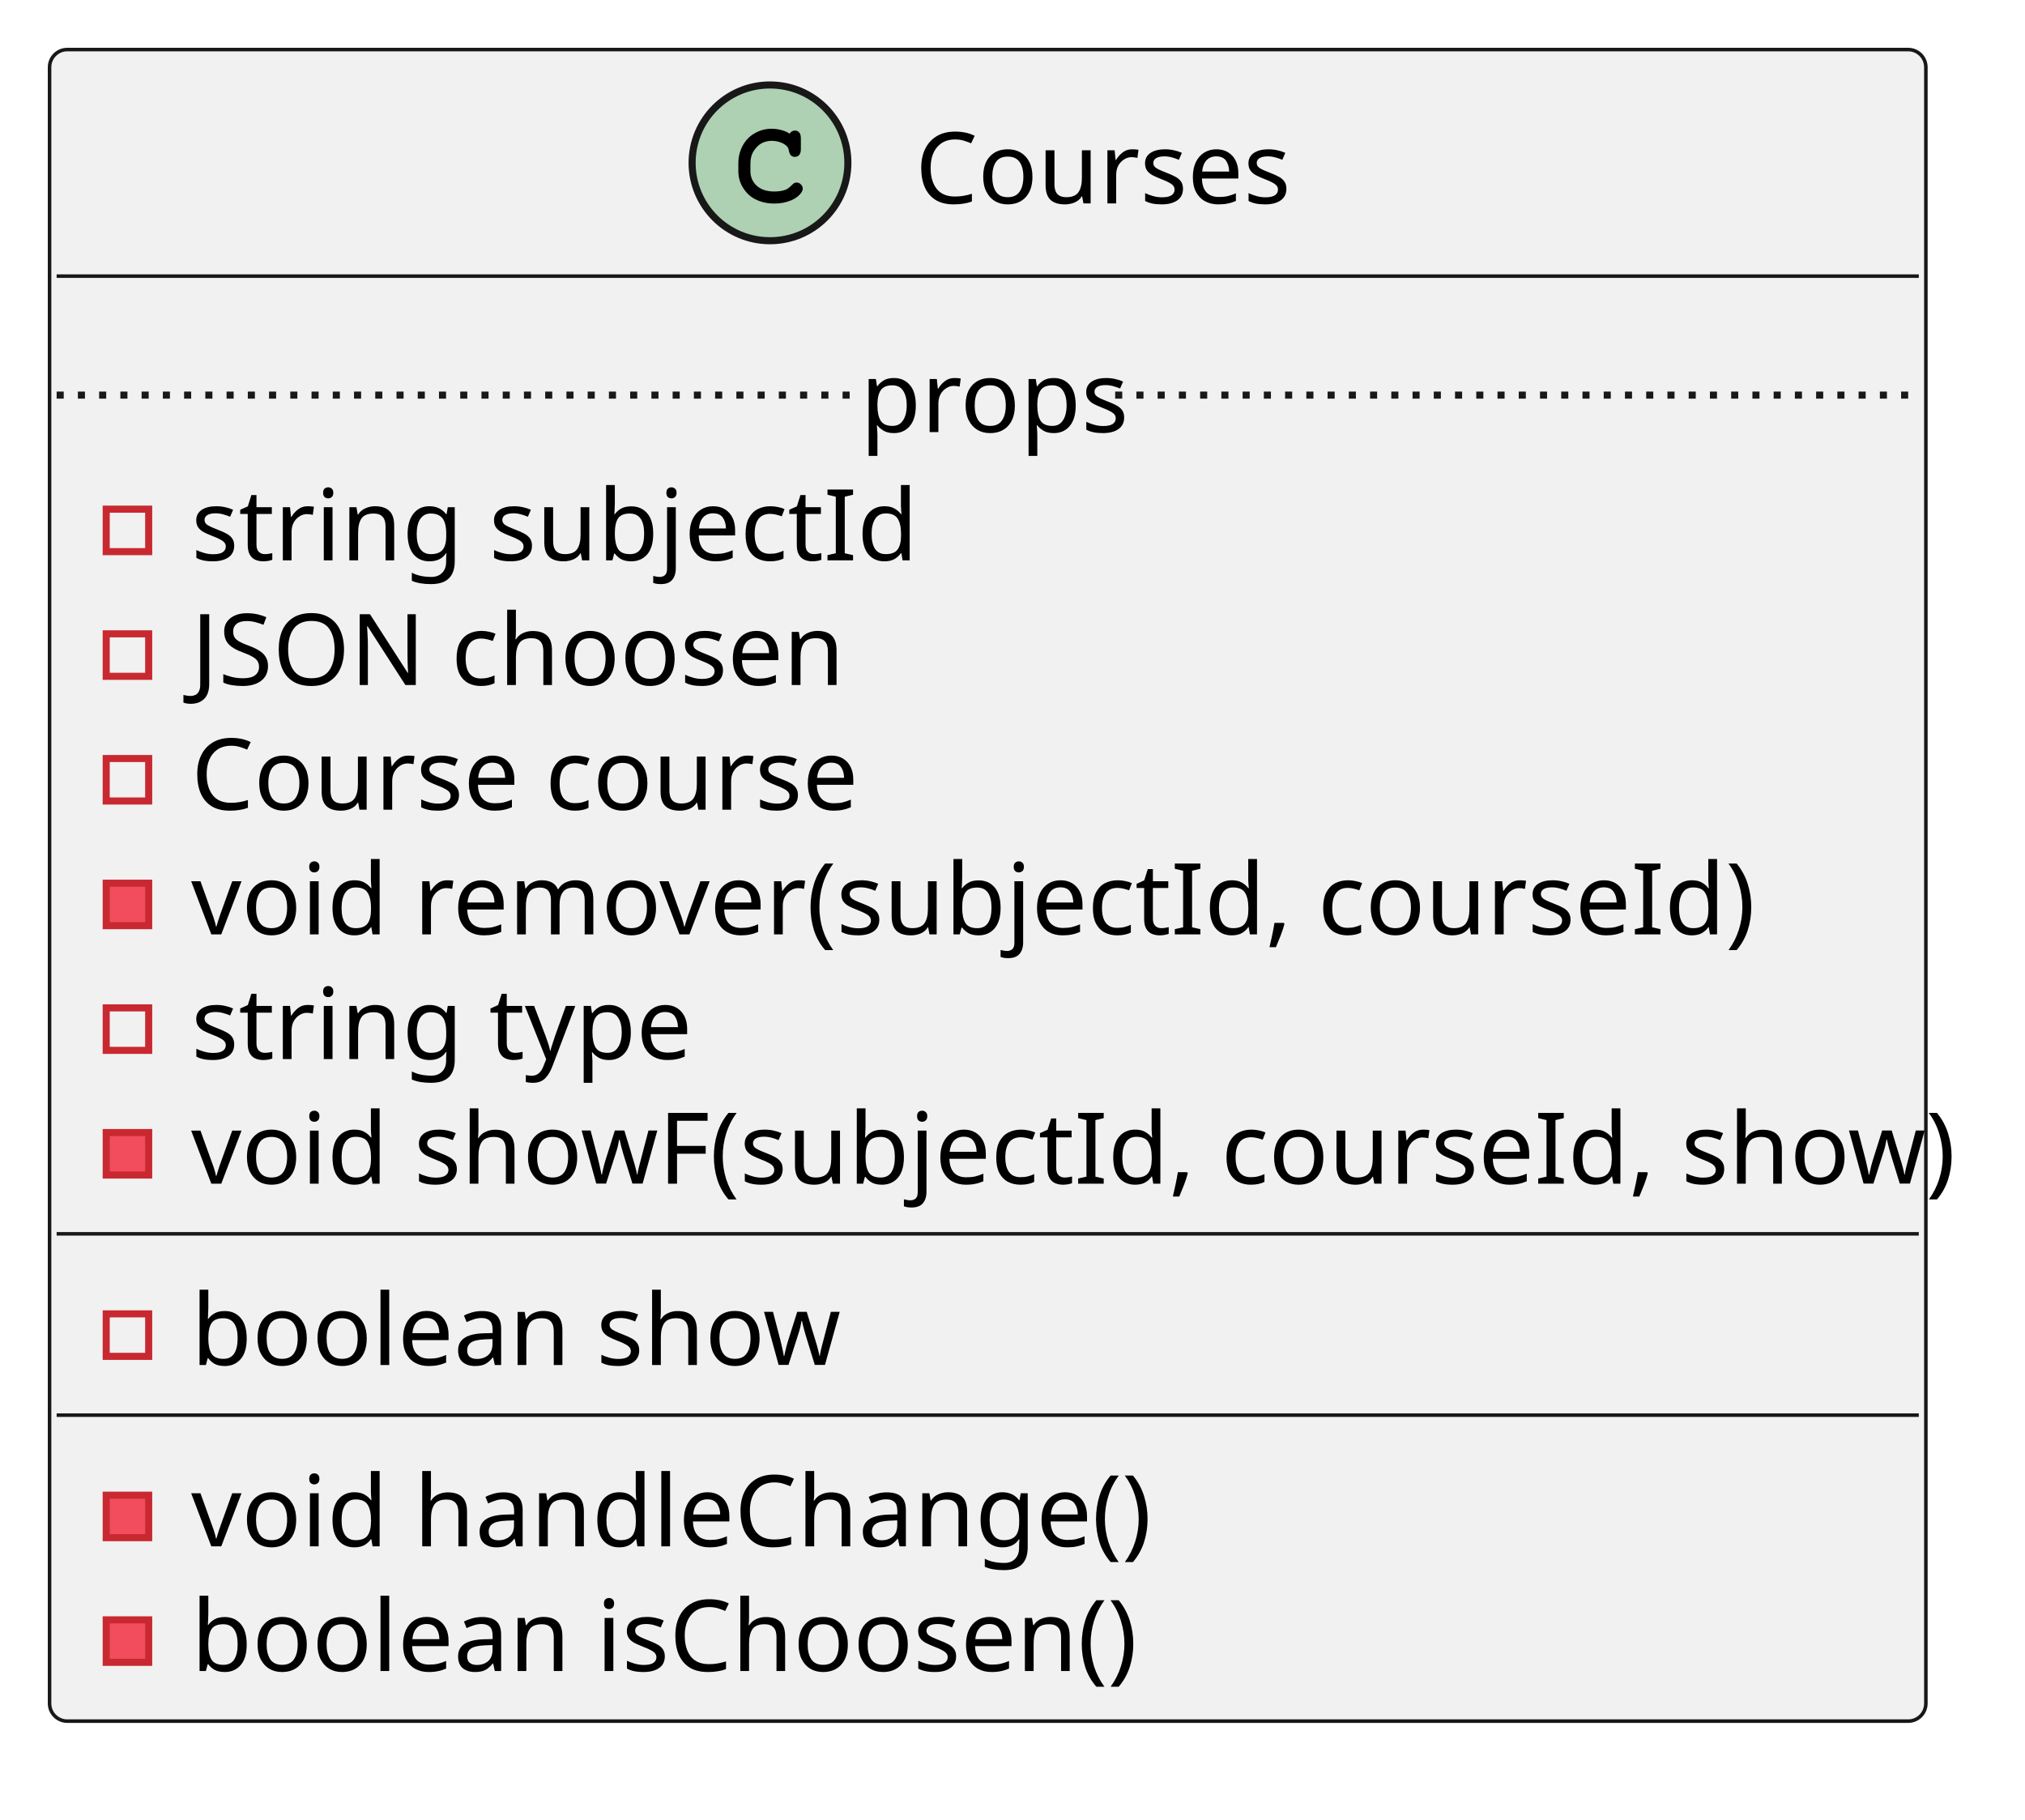
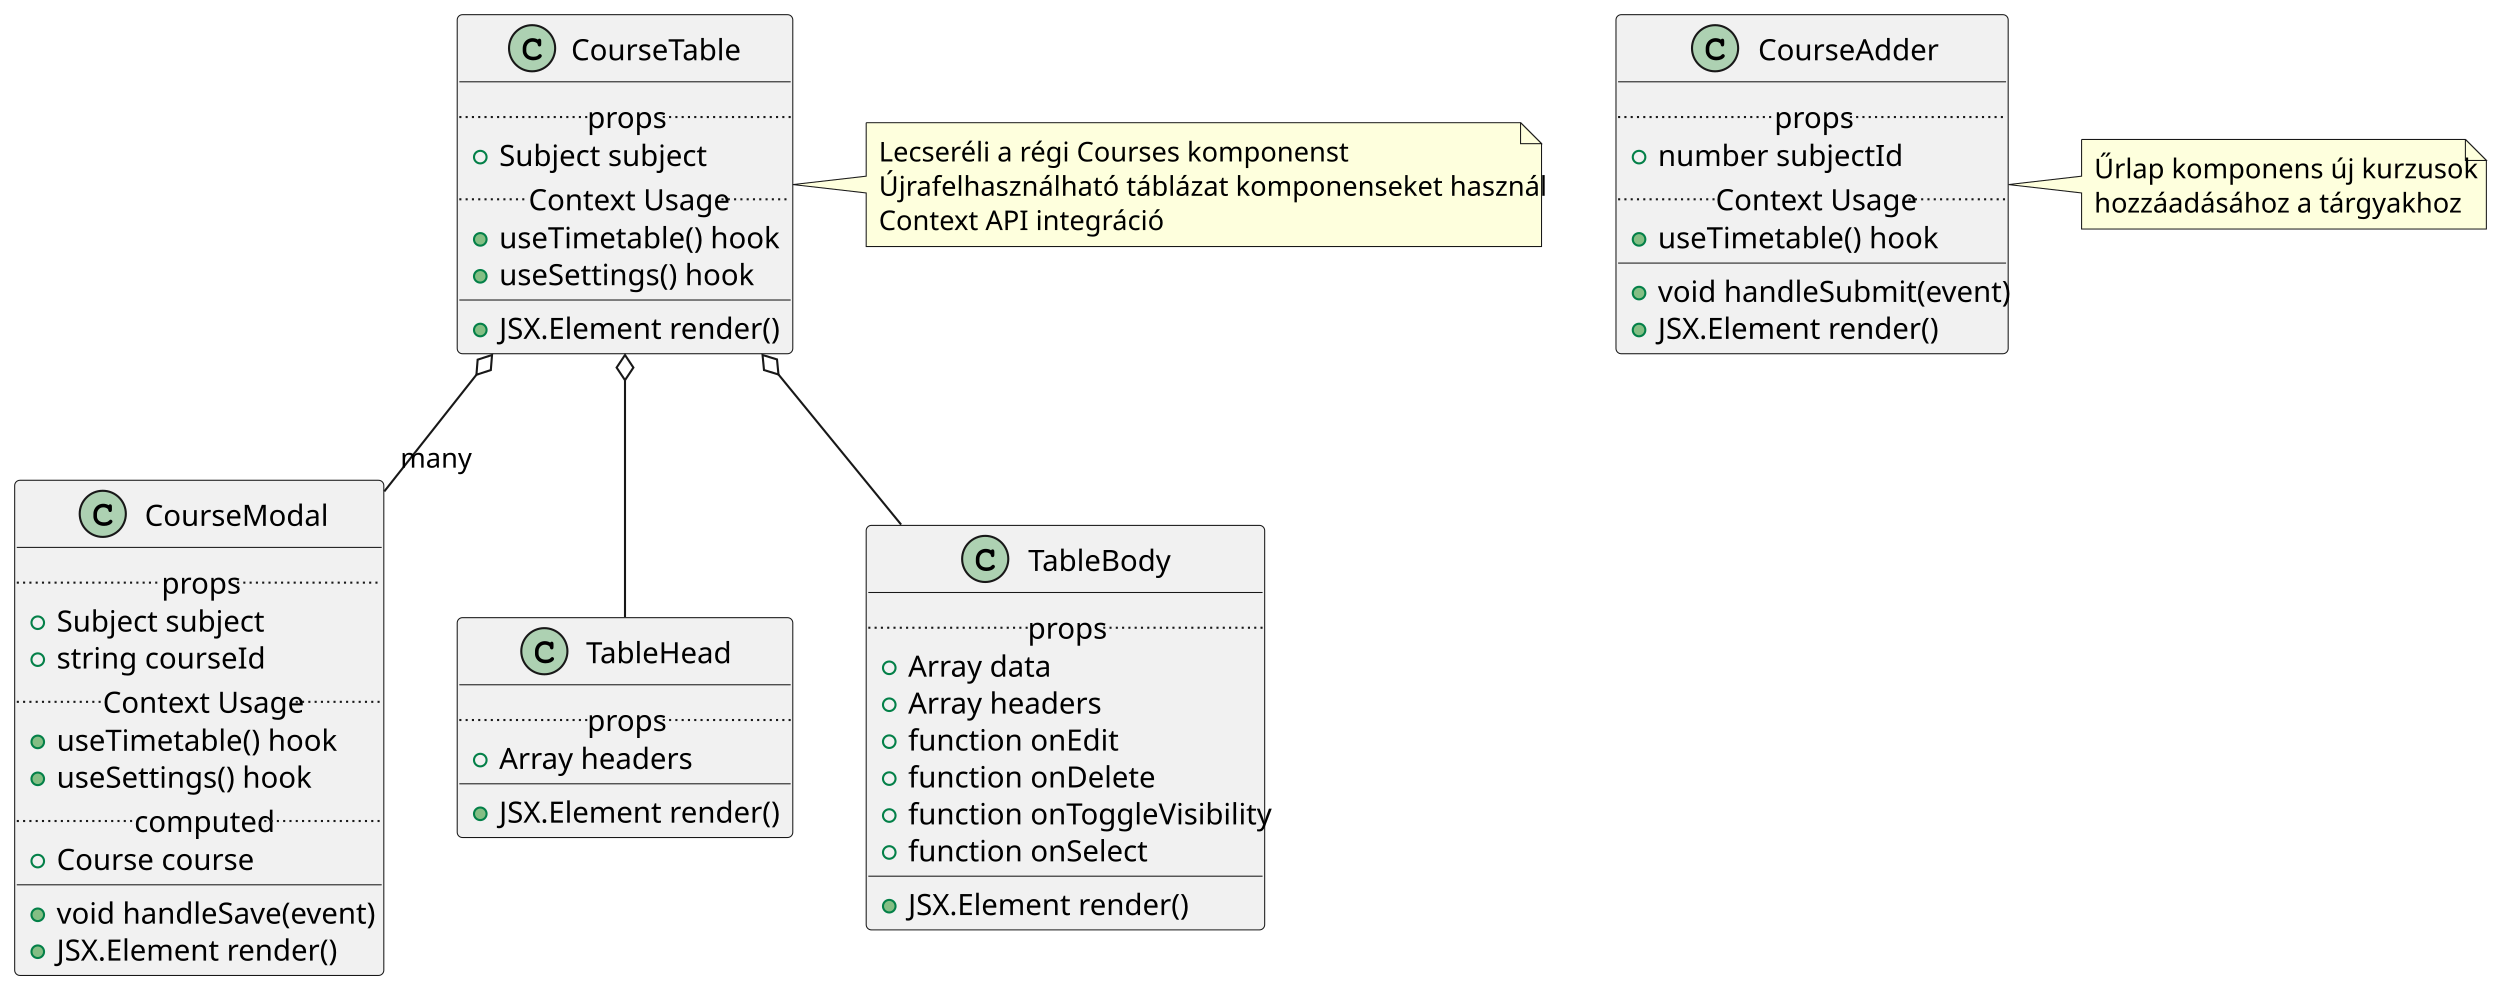
- <svg xmlns="http://www.w3.org/2000/svg" contentStyleType="text/css" height="257px" preserveAspectRatio="none" style="width:286px;height:257px;background:#FFFFFF;" version="1.1" viewBox="0 0 286 257" width="286px" zoomAndPan="magnify">
+ <svg xmlns="http://www.w3.org/2000/svg" contentStyleType="text/css" height="472px" preserveAspectRatio="none" style="width:1192px;height:472px;background:#FFFFFF;" version="1.1" viewBox="0 0 1192 472" width="1192px" zoomAndPan="magnify">
  <defs />
  <g>
-     <g id="elem_Courses">
-       <rect codeLine="2" fill="#F1F1F1" height="236.094" id="Courses" rx="2.5" ry="2.5" style="stroke:#181818;stroke-width:0.5;" width="265" x="7" y="7" />
-       <ellipse cx="108.75" cy="23" fill="#ADD1B2" rx="11" ry="11" style="stroke:#181818;stroke-width:1.0;" />
-       <path d="M111.516,18.875 Q111.672,18.656 111.859,18.547 Q112.047,18.438 112.266,18.438 Q112.641,18.438 112.875,18.703 Q113.109,18.953 113.109,19.562 L113.109,21.016 Q113.109,21.625 112.875,21.891 Q112.641,22.156 112.266,22.156 Q111.922,22.156 111.719,21.953 Q111.516,21.766 111.406,21.25 Q111.359,20.891 111.172,20.703 Q110.844,20.328 110.234,20.109 Q109.625,19.891 109,19.891 Q108.234,19.891 107.594,20.219 Q106.969,20.547 106.469,21.297 Q105.984,22.047 105.984,23.078 L105.984,24.172 Q105.984,25.406 106.875,26.234 Q107.766,27.047 109.359,27.047 Q110.297,27.047 110.953,26.797 Q111.344,26.641 111.766,26.203 Q112.031,25.938 112.172,25.859 Q112.328,25.781 112.531,25.781 Q112.859,25.781 113.109,26.047 Q113.375,26.297 113.375,26.641 Q113.375,26.984 113.031,27.391 Q112.531,27.969 111.734,28.297 Q110.656,28.75 109.359,28.75 Q107.844,28.75 106.641,28.125 Q105.656,27.625 104.969,26.562 Q104.281,25.484 104.281,24.203 L104.281,23.047 Q104.281,21.719 104.891,20.578 Q105.516,19.422 106.609,18.812 Q107.703,18.188 108.938,18.188 Q109.672,18.188 110.312,18.359 Q110.969,18.516 111.516,18.875 Z " fill="#000000" />
-       <text fill="#000000" font-family="sans-serif" font-size="14" lengthAdjust="spacing" textLength="53" x="129.25" y="28.729">Courses</text>
-       <line style="stroke:#181818;stroke-width:0.5;" x1="8" x2="271" y1="39" y2="39" />
-       <rect fill="none" height="6" style="stroke:#C82930;stroke-width:1.0;" width="6" x="15" y="71.914" />
-       <text fill="#000000" font-family="sans-serif" font-size="14" lengthAdjust="spacing" textLength="95" x="27" y="79.143">string subjectId</text>
-       <rect fill="none" height="6" style="stroke:#C82930;stroke-width:1.0;" width="6" x="15" y="89.523" />
-       <text fill="#000000" font-family="sans-serif" font-size="14" lengthAdjust="spacing" textLength="93" x="27" y="96.752">JSON choosen</text>
-       <rect fill="none" height="6" style="stroke:#C82930;stroke-width:1.0;" width="6" x="15" y="107.133" />
-       <text fill="#000000" font-family="sans-serif" font-size="14" lengthAdjust="spacing" textLength="93" x="27" y="114.361">Course course</text>
-       <rect fill="#F24D5C" height="6" style="stroke:#C82930;stroke-width:1.0;" width="6" x="15" y="124.742" />
-       <text fill="#000000" font-family="sans-serif" font-size="14" lengthAdjust="spacing" textLength="210" x="27" y="131.971">void remover(subjectId, courseId)</text>
-       <rect fill="none" height="6" style="stroke:#C82930;stroke-width:1.0;" width="6" x="15" y="142.352" />
-       <text fill="#000000" font-family="sans-serif" font-size="14" lengthAdjust="spacing" textLength="66" x="27" y="149.58">string type</text>
-       <rect fill="#F24D5C" height="6" style="stroke:#C82930;stroke-width:1.0;" width="6" x="15" y="159.961" />
-       <text fill="#000000" font-family="sans-serif" font-size="14" lengthAdjust="spacing" textLength="239" x="27" y="167.19">void showF(subjectId, courseId, show)</text>
-       <line style="stroke:#181818;stroke-width:1.0;stroke-dasharray:1.0,2.0;" x1="8" x2="121.5" y1="55.805" y2="55.805" />
-       <text fill="#000000" font-family="sans-serif" font-size="14" lengthAdjust="spacing" textLength="36" x="121.5" y="61.033">props</text>
-       <line style="stroke:#181818;stroke-width:1.0;stroke-dasharray:1.0,2.0;" x1="157.5" x2="271" y1="55.805" y2="55.805" />
-       <line style="stroke:#181818;stroke-width:0.5;" x1="8" x2="271" y1="174.266" y2="174.266" />
-       <rect fill="none" height="6" style="stroke:#C82930;stroke-width:1.0;" width="6" x="15" y="185.57" />
-       <text fill="#000000" font-family="sans-serif" font-size="14" lengthAdjust="spacing" textLength="87" x="27" y="192.799">boolean show</text>
-       <line style="stroke:#181818;stroke-width:0.5;" x1="8" x2="271" y1="199.875" y2="199.875" />
-       <rect fill="#F24D5C" height="6" style="stroke:#C82930;stroke-width:1.0;" width="6" x="15" y="211.18" />
-       <text fill="#000000" font-family="sans-serif" font-size="14" lengthAdjust="spacing" textLength="133" x="27" y="218.408">void handleChange()</text>
-       <rect fill="#F24D5C" height="6" style="stroke:#C82930;stroke-width:1.0;" width="6" x="15" y="228.789" />
-       <text fill="#000000" font-family="sans-serif" font-size="14" lengthAdjust="spacing" textLength="132" x="27" y="236.018">boolean isChoosen()</text>
+     <g id="elem_CourseTable">
+       <rect codeLine="2" fill="#F1F1F1" height="161.656" id="CourseTable" rx="2.5" ry="2.5" style="stroke:#181818;stroke-width:0.5;" width="160" x="218" y="7" />
+       <ellipse cx="253.7" cy="23" fill="#ADD1B2" rx="11" ry="11" style="stroke:#181818;stroke-width:1.0;" />
+       <path d="M256.466,18.875 Q256.622,18.656 256.809,18.547 Q256.997,18.438 257.216,18.438 Q257.591,18.438 257.825,18.703 Q258.059,18.953 258.059,19.562 L258.059,21.016 Q258.059,21.625 257.825,21.891 Q257.591,22.156 257.216,22.156 Q256.872,22.156 256.669,21.953 Q256.466,21.766 256.356,21.25 Q256.309,20.891 256.122,20.703 Q255.794,20.328 255.184,20.109 Q254.575,19.891 253.95,19.891 Q253.184,19.891 252.544,20.219 Q251.919,20.547 251.419,21.297 Q250.934,22.047 250.934,23.078 L250.934,24.172 Q250.934,25.406 251.825,26.234 Q252.716,27.047 254.309,27.047 Q255.247,27.047 255.903,26.797 Q256.294,26.641 256.716,26.203 Q256.981,25.938 257.122,25.859 Q257.278,25.781 257.481,25.781 Q257.809,25.781 258.059,26.047 Q258.325,26.297 258.325,26.641 Q258.325,26.984 257.981,27.391 Q257.481,27.969 256.684,28.297 Q255.606,28.75 254.309,28.75 Q252.794,28.75 251.591,28.125 Q250.606,27.625 249.919,26.562 Q249.231,25.484 249.231,24.203 L249.231,23.047 Q249.231,21.719 249.841,20.578 Q250.466,19.422 251.559,18.812 Q252.653,18.188 253.887,18.188 Q254.622,18.188 255.262,18.359 Q255.919,18.516 256.466,18.875 Z " fill="#000000" />
+       <text fill="#000000" font-family="sans-serif" font-size="14" lengthAdjust="spacing" textLength="82" x="272.3" y="28.729">CourseTable</text>
+       <line style="stroke:#181818;stroke-width:0.5;" x1="219" x2="377" y1="39" y2="39" />
+       <ellipse cx="229" cy="74.914" fill="none" rx="3" ry="3" style="stroke:#038048;stroke-width:1.0;" />
+       <text fill="#000000" font-family="sans-serif" font-size="14" lengthAdjust="spacing" textLength="96" x="238" y="79.143">Subject subject</text>
+       <line style="stroke:#181818;stroke-width:1.0;stroke-dasharray:1.0,2.0;" x1="219" x2="280" y1="55.805" y2="55.805" />
+       <text fill="#000000" font-family="sans-serif" font-size="14" lengthAdjust="spacing" textLength="36" x="280" y="61.033">props</text>
+       <line style="stroke:#181818;stroke-width:1.0;stroke-dasharray:1.0,2.0;" x1="316" x2="377" y1="55.805" y2="55.805" />
+       <ellipse cx="229" cy="114.133" fill="#84BE84" rx="3" ry="3" style="stroke:#038048;stroke-width:1.0;" />
+       <text fill="#000000" font-family="sans-serif" font-size="14" lengthAdjust="spacing" textLength="130" x="238" y="118.361">useTimetable() hook</text>
+       <ellipse cx="229" cy="131.742" fill="#84BE84" rx="3" ry="3" style="stroke:#038048;stroke-width:1.0;" />
+       <text fill="#000000" font-family="sans-serif" font-size="14" lengthAdjust="spacing" textLength="119" x="238" y="135.971">useSettings() hook</text>
+       <line style="stroke:#181818;stroke-width:1.0;stroke-dasharray:1.0,2.0;" x1="219" x2="252" y1="95.023" y2="95.023" />
+       <text fill="#000000" font-family="sans-serif" font-size="14" lengthAdjust="spacing" textLength="92" x="252" y="100.252">Context Usage</text>
+       <line style="stroke:#181818;stroke-width:1.0;stroke-dasharray:1.0,2.0;" x1="344" x2="377" y1="95.023" y2="95.023" />
+       <line style="stroke:#181818;stroke-width:0.5;" x1="219" x2="377" y1="143.047" y2="143.047" />
+       <ellipse cx="229" cy="157.352" fill="#84BE84" rx="3" ry="3" style="stroke:#038048;stroke-width:1.0;" />
+       <text fill="#000000" font-family="sans-serif" font-size="14" lengthAdjust="spacing" textLength="134" x="238" y="161.58">JSX.Element render()</text>
+     </g>
+     <g id="elem_CourseModal">
+       <rect codeLine="12" fill="#F1F1F1" height="236.094" id="CourseModal" rx="2.5" ry="2.5" style="stroke:#181818;stroke-width:0.5;" width="176" x="7" y="229" />
+       <ellipse cx="49" cy="245" fill="#ADD1B2" rx="11" ry="11" style="stroke:#181818;stroke-width:1.0;" />
+       <path d="M51.766,240.875 Q51.922,240.656 52.109,240.547 Q52.297,240.438 52.516,240.438 Q52.891,240.438 53.125,240.703 Q53.359,240.953 53.359,241.562 L53.359,243.016 Q53.359,243.625 53.125,243.891 Q52.891,244.156 52.516,244.156 Q52.172,244.156 51.969,243.953 Q51.766,243.766 51.656,243.25 Q51.609,242.891 51.422,242.703 Q51.094,242.328 50.484,242.109 Q49.875,241.891 49.25,241.891 Q48.484,241.891 47.844,242.219 Q47.219,242.547 46.719,243.297 Q46.234,244.047 46.234,245.078 L46.234,246.172 Q46.234,247.406 47.125,248.234 Q48.016,249.047 49.609,249.047 Q50.547,249.047 51.203,248.797 Q51.594,248.641 52.016,248.203 Q52.281,247.938 52.422,247.859 Q52.578,247.781 52.781,247.781 Q53.109,247.781 53.359,248.047 Q53.625,248.297 53.625,248.641 Q53.625,248.984 53.281,249.391 Q52.781,249.969 51.984,250.297 Q50.906,250.75 49.609,250.75 Q48.094,250.75 46.891,250.125 Q45.906,249.625 45.219,248.562 Q44.531,247.484 44.531,246.203 L44.531,245.047 Q44.531,243.719 45.141,242.578 Q45.766,241.422 46.859,240.812 Q47.953,240.188 49.188,240.188 Q49.922,240.188 50.562,240.359 Q51.219,240.516 51.766,240.875 Z " fill="#000000" />
+       <text fill="#000000" font-family="sans-serif" font-size="14" lengthAdjust="spacing" textLength="84" x="69" y="250.728">CourseModal</text>
+       <line style="stroke:#181818;stroke-width:0.5;" x1="8" x2="182" y1="261" y2="261" />
+       <ellipse cx="18" cy="296.914" fill="none" rx="3" ry="3" style="stroke:#038048;stroke-width:1.0;" />
+       <text fill="#000000" font-family="sans-serif" font-size="14" lengthAdjust="spacing" textLength="96" x="27" y="301.143">Subject subject</text>
+       <ellipse cx="18" cy="314.523" fill="none" rx="3" ry="3" style="stroke:#038048;stroke-width:1.0;" />
+       <text fill="#000000" font-family="sans-serif" font-size="14" lengthAdjust="spacing" textLength="93" x="27" y="318.752">string courseId</text>
+       <line style="stroke:#181818;stroke-width:1.0;stroke-dasharray:1.0,2.0;" x1="8" x2="77" y1="277.805" y2="277.805" />
+       <text fill="#000000" font-family="sans-serif" font-size="14" lengthAdjust="spacing" textLength="36" x="77" y="283.033">props</text>
+       <line style="stroke:#181818;stroke-width:1.0;stroke-dasharray:1.0,2.0;" x1="113" x2="182" y1="277.805" y2="277.805" />
+       <ellipse cx="18" cy="353.742" fill="#84BE84" rx="3" ry="3" style="stroke:#038048;stroke-width:1.0;" />
+       <text fill="#000000" font-family="sans-serif" font-size="14" lengthAdjust="spacing" textLength="130" x="27" y="357.971">useTimetable() hook</text>
+       <ellipse cx="18" cy="371.352" fill="#84BE84" rx="3" ry="3" style="stroke:#038048;stroke-width:1.0;" />
+       <text fill="#000000" font-family="sans-serif" font-size="14" lengthAdjust="spacing" textLength="119" x="27" y="375.58">useSettings() hook</text>
+       <line style="stroke:#181818;stroke-width:1.0;stroke-dasharray:1.0,2.0;" x1="8" x2="49" y1="334.633" y2="334.633" />
+       <text fill="#000000" font-family="sans-serif" font-size="14" lengthAdjust="spacing" textLength="92" x="49" y="339.861">Context Usage</text>
+       <line style="stroke:#181818;stroke-width:1.0;stroke-dasharray:1.0,2.0;" x1="141" x2="182" y1="334.633" y2="334.633" />
+       <ellipse cx="18" cy="410.57" fill="none" rx="3" ry="3" style="stroke:#038048;stroke-width:1.0;" />
+       <text fill="#000000" font-family="sans-serif" font-size="14" lengthAdjust="spacing" textLength="93" x="27" y="414.799">Course course</text>
+       <line style="stroke:#181818;stroke-width:1.0;stroke-dasharray:1.0,2.0;" x1="8" x2="64" y1="391.461" y2="391.461" />
+       <text fill="#000000" font-family="sans-serif" font-size="14" lengthAdjust="spacing" textLength="62" x="64" y="396.69">computed</text>
+       <line style="stroke:#181818;stroke-width:1.0;stroke-dasharray:1.0,2.0;" x1="126" x2="182" y1="391.461" y2="391.461" />
+       <line style="stroke:#181818;stroke-width:0.5;" x1="8" x2="182" y1="421.875" y2="421.875" />
+       <ellipse cx="18" cy="436.18" fill="#84BE84" rx="3" ry="3" style="stroke:#038048;stroke-width:1.0;" />
+       <text fill="#000000" font-family="sans-serif" font-size="14" lengthAdjust="spacing" textLength="150" x="27" y="440.408">void handleSave(event)</text>
+       <ellipse cx="18" cy="453.789" fill="#84BE84" rx="3" ry="3" style="stroke:#038048;stroke-width:1.0;" />
+       <text fill="#000000" font-family="sans-serif" font-size="14" lengthAdjust="spacing" textLength="134" x="27" y="458.018">JSX.Element render()</text>
+     </g>
+     <g id="elem_CourseAdder">
+       <rect codeLine="26" fill="#F1F1F1" height="161.656" id="CourseAdder" rx="2.5" ry="2.5" style="stroke:#181818;stroke-width:0.5;" width="187" x="770.5" y="7" />
+       <ellipse cx="817.75" cy="23" fill="#ADD1B2" rx="11" ry="11" style="stroke:#181818;stroke-width:1.0;" />
+       <path d="M820.516,18.875 Q820.672,18.656 820.859,18.547 Q821.047,18.438 821.266,18.438 Q821.641,18.438 821.875,18.703 Q822.109,18.953 822.109,19.562 L822.109,21.016 Q822.109,21.625 821.875,21.891 Q821.641,22.156 821.266,22.156 Q820.922,22.156 820.719,21.953 Q820.516,21.766 820.406,21.25 Q820.359,20.891 820.172,20.703 Q819.844,20.328 819.234,20.109 Q818.625,19.891 818,19.891 Q817.234,19.891 816.594,20.219 Q815.969,20.547 815.469,21.297 Q814.984,22.047 814.984,23.078 L814.984,24.172 Q814.984,25.406 815.875,26.234 Q816.766,27.047 818.359,27.047 Q819.297,27.047 819.953,26.797 Q820.344,26.641 820.766,26.203 Q821.031,25.938 821.172,25.859 Q821.328,25.781 821.531,25.781 Q821.859,25.781 822.109,26.047 Q822.375,26.297 822.375,26.641 Q822.375,26.984 822.031,27.391 Q821.531,27.969 820.734,28.297 Q819.656,28.75 818.359,28.75 Q816.844,28.75 815.641,28.125 Q814.656,27.625 813.969,26.562 Q813.281,25.484 813.281,24.203 L813.281,23.047 Q813.281,21.719 813.891,20.578 Q814.516,19.422 815.609,18.812 Q816.703,18.188 817.938,18.188 Q818.672,18.188 819.312,18.359 Q819.969,18.516 820.516,18.875 Z " fill="#000000" />
+       <text fill="#000000" font-family="sans-serif" font-size="14" lengthAdjust="spacing" textLength="84" x="838.25" y="28.729">CourseAdder</text>
+       <line style="stroke:#181818;stroke-width:0.5;" x1="771.5" x2="956.5" y1="39" y2="39" />
+       <ellipse cx="781.5" cy="74.914" fill="none" rx="3" ry="3" style="stroke:#038048;stroke-width:1.0;" />
+       <text fill="#000000" font-family="sans-serif" font-size="14" lengthAdjust="spacing" textLength="108" x="790.5" y="79.143">number subjectId</text>
+       <line style="stroke:#181818;stroke-width:1.0;stroke-dasharray:1.0,2.0;" x1="771.5" x2="846" y1="55.805" y2="55.805" />
+       <text fill="#000000" font-family="sans-serif" font-size="14" lengthAdjust="spacing" textLength="36" x="846" y="61.033">props</text>
+       <line style="stroke:#181818;stroke-width:1.0;stroke-dasharray:1.0,2.0;" x1="882" x2="956.5" y1="55.805" y2="55.805" />
+       <ellipse cx="781.5" cy="114.133" fill="#84BE84" rx="3" ry="3" style="stroke:#038048;stroke-width:1.0;" />
+       <text fill="#000000" font-family="sans-serif" font-size="14" lengthAdjust="spacing" textLength="130" x="790.5" y="118.361">useTimetable() hook</text>
+       <line style="stroke:#181818;stroke-width:1.0;stroke-dasharray:1.0,2.0;" x1="771.5" x2="818" y1="95.023" y2="95.023" />
+       <text fill="#000000" font-family="sans-serif" font-size="14" lengthAdjust="spacing" textLength="92" x="818" y="100.252">Context Usage</text>
+       <line style="stroke:#181818;stroke-width:1.0;stroke-dasharray:1.0,2.0;" x1="910" x2="956.5" y1="95.023" y2="95.023" />
+       <line style="stroke:#181818;stroke-width:0.5;" x1="771.5" x2="956.5" y1="125.438" y2="125.438" />
+       <ellipse cx="781.5" cy="139.742" fill="#84BE84" rx="3" ry="3" style="stroke:#038048;stroke-width:1.0;" />
+       <text fill="#000000" font-family="sans-serif" font-size="14" lengthAdjust="spacing" textLength="161" x="790.5" y="143.971">void handleSubmit(event)</text>
+       <ellipse cx="781.5" cy="157.352" fill="#84BE84" rx="3" ry="3" style="stroke:#038048;stroke-width:1.0;" />
+       <text fill="#000000" font-family="sans-serif" font-size="14" lengthAdjust="spacing" textLength="134" x="790.5" y="161.58">JSX.Element render()</text>
+     </g>
+     <g id="elem_TableHead">
+       <rect codeLine="36" fill="#F1F1F1" height="104.828" id="TableHead" rx="2.5" ry="2.5" style="stroke:#181818;stroke-width:0.5;" width="160" x="218" y="294.5" />
+       <ellipse cx="259.55" cy="310.5" fill="#ADD1B2" rx="11" ry="11" style="stroke:#181818;stroke-width:1.0;" />
+       <path d="M262.316,306.375 Q262.472,306.156 262.659,306.047 Q262.847,305.938 263.066,305.938 Q263.441,305.938 263.675,306.203 Q263.909,306.453 263.909,307.062 L263.909,308.516 Q263.909,309.125 263.675,309.391 Q263.441,309.656 263.066,309.656 Q262.722,309.656 262.519,309.453 Q262.316,309.266 262.206,308.75 Q262.159,308.391 261.972,308.203 Q261.644,307.828 261.034,307.609 Q260.425,307.391 259.8,307.391 Q259.034,307.391 258.394,307.719 Q257.769,308.047 257.269,308.797 Q256.784,309.547 256.784,310.578 L256.784,311.672 Q256.784,312.906 257.675,313.734 Q258.566,314.547 260.159,314.547 Q261.097,314.547 261.753,314.297 Q262.144,314.141 262.566,313.703 Q262.831,313.438 262.972,313.359 Q263.128,313.281 263.331,313.281 Q263.659,313.281 263.909,313.547 Q264.175,313.797 264.175,314.141 Q264.175,314.484 263.831,314.891 Q263.331,315.469 262.534,315.797 Q261.456,316.25 260.159,316.25 Q258.644,316.25 257.441,315.625 Q256.456,315.125 255.769,314.062 Q255.081,312.984 255.081,311.703 L255.081,310.547 Q255.081,309.219 255.691,308.078 Q256.316,306.922 257.409,306.312 Q258.503,305.688 259.738,305.688 Q260.472,305.688 261.113,305.859 Q261.769,306.016 262.316,306.375 Z " fill="#000000" />
+       <text fill="#000000" font-family="sans-serif" font-size="14" lengthAdjust="spacing" textLength="69" x="279.45" y="316.228">TableHead</text>
+       <line style="stroke:#181818;stroke-width:0.5;" x1="219" x2="377" y1="326.5" y2="326.5" />
+       <ellipse cx="229" cy="362.414" fill="none" rx="3" ry="3" style="stroke:#038048;stroke-width:1.0;" />
+       <text fill="#000000" font-family="sans-serif" font-size="14" lengthAdjust="spacing" textLength="90" x="238" y="366.643">Array headers</text>
+       <line style="stroke:#181818;stroke-width:1.0;stroke-dasharray:1.0,2.0;" x1="219" x2="280" y1="343.305" y2="343.305" />
+       <text fill="#000000" font-family="sans-serif" font-size="14" lengthAdjust="spacing" textLength="36" x="280" y="348.533">props</text>
+       <line style="stroke:#181818;stroke-width:1.0;stroke-dasharray:1.0,2.0;" x1="316" x2="377" y1="343.305" y2="343.305" />
+       <line style="stroke:#181818;stroke-width:0.5;" x1="219" x2="377" y1="373.719" y2="373.719" />
+       <ellipse cx="229" cy="388.023" fill="#84BE84" rx="3" ry="3" style="stroke:#038048;stroke-width:1.0;" />
+       <text fill="#000000" font-family="sans-serif" font-size="14" lengthAdjust="spacing" textLength="134" x="238" y="392.252">JSX.Element render()</text>
+     </g>
+     <g id="elem_TableBody">
+       <rect codeLine="43" fill="#F1F1F1" height="192.875" id="TableBody" rx="2.5" ry="2.5" style="stroke:#181818;stroke-width:0.5;" width="190" x="413" y="250.5" />
+       <ellipse cx="469.75" cy="266.5" fill="#ADD1B2" rx="11" ry="11" style="stroke:#181818;stroke-width:1.0;" />
+       <path d="M472.516,262.375 Q472.672,262.156 472.859,262.047 Q473.047,261.938 473.266,261.938 Q473.641,261.938 473.875,262.203 Q474.109,262.453 474.109,263.062 L474.109,264.516 Q474.109,265.125 473.875,265.391 Q473.641,265.656 473.266,265.656 Q472.922,265.656 472.719,265.453 Q472.516,265.266 472.406,264.75 Q472.359,264.391 472.172,264.203 Q471.844,263.828 471.234,263.609 Q470.625,263.391 470,263.391 Q469.234,263.391 468.594,263.719 Q467.969,264.047 467.469,264.797 Q466.984,265.547 466.984,266.578 L466.984,267.672 Q466.984,268.906 467.875,269.734 Q468.766,270.547 470.359,270.547 Q471.297,270.547 471.953,270.297 Q472.344,270.141 472.766,269.703 Q473.031,269.438 473.172,269.359 Q473.328,269.281 473.531,269.281 Q473.859,269.281 474.109,269.547 Q474.375,269.797 474.375,270.141 Q474.375,270.484 474.031,270.891 Q473.531,271.469 472.734,271.797 Q471.656,272.25 470.359,272.25 Q468.844,272.25 467.641,271.625 Q466.656,271.125 465.969,270.062 Q465.281,268.984 465.281,267.703 L465.281,266.547 Q465.281,265.219 465.891,264.078 Q466.516,262.922 467.609,262.312 Q468.703,261.688 469.938,261.688 Q470.672,261.688 471.312,261.859 Q471.969,262.016 472.516,262.375 Z " fill="#000000" />
+       <text fill="#000000" font-family="sans-serif" font-size="14" lengthAdjust="spacing" textLength="68" x="490.25" y="272.228">TableBody</text>
+       <line style="stroke:#181818;stroke-width:0.5;" x1="414" x2="602" y1="282.5" y2="282.5" />
+       <ellipse cx="424" cy="318.414" fill="none" rx="3" ry="3" style="stroke:#038048;stroke-width:1.0;" />
+       <text fill="#000000" font-family="sans-serif" font-size="14" lengthAdjust="spacing" textLength="66" x="433" y="322.643">Array data</text>
+       <ellipse cx="424" cy="336.023" fill="none" rx="3" ry="3" style="stroke:#038048;stroke-width:1.0;" />
+       <text fill="#000000" font-family="sans-serif" font-size="14" lengthAdjust="spacing" textLength="90" x="433" y="340.252">Array headers</text>
+       <ellipse cx="424" cy="353.633" fill="none" rx="3" ry="3" style="stroke:#038048;stroke-width:1.0;" />
+       <text fill="#000000" font-family="sans-serif" font-size="14" lengthAdjust="spacing" textLength="94" x="433" y="357.861">function onEdit</text>
+       <ellipse cx="424" cy="371.242" fill="none" rx="3" ry="3" style="stroke:#038048;stroke-width:1.0;" />
+       <text fill="#000000" font-family="sans-serif" font-size="14" lengthAdjust="spacing" textLength="111" x="433" y="375.471">function onDelete</text>
+       <ellipse cx="424" cy="388.852" fill="none" rx="3" ry="3" style="stroke:#038048;stroke-width:1.0;" />
+       <text fill="#000000" font-family="sans-serif" font-size="14" lengthAdjust="spacing" textLength="164" x="433" y="393.08">function onToggleVisibility</text>
+       <ellipse cx="424" cy="406.461" fill="none" rx="3" ry="3" style="stroke:#038048;stroke-width:1.0;" />
+       <text fill="#000000" font-family="sans-serif" font-size="14" lengthAdjust="spacing" textLength="109" x="433" y="410.69">function onSelect</text>
+       <line style="stroke:#181818;stroke-width:1.0;stroke-dasharray:1.0,2.0;" x1="414" x2="490" y1="299.305" y2="299.305" />
+       <text fill="#000000" font-family="sans-serif" font-size="14" lengthAdjust="spacing" textLength="36" x="490" y="304.533">props</text>
+       <line style="stroke:#181818;stroke-width:1.0;stroke-dasharray:1.0,2.0;" x1="526" x2="602" y1="299.305" y2="299.305" />
+       <line style="stroke:#181818;stroke-width:0.5;" x1="414" x2="602" y1="417.766" y2="417.766" />
+       <ellipse cx="424" cy="432.07" fill="#84BE84" rx="3" ry="3" style="stroke:#038048;stroke-width:1.0;" />
+       <text fill="#000000" font-family="sans-serif" font-size="14" lengthAdjust="spacing" textLength="134" x="433" y="436.299">JSX.Element render()</text>
+     </g>
+     <g id="elem_GMN10">
+       <path d="M413,58.5 L413,84 L378.05,88 L413,92 L413,117.555 A0,0 0 0 0 413,117.555 L735,117.555 A0,0 0 0 0 735,117.555 L735,68.5 L725,58.5 L413,58.5 A0,0 0 0 0 413,58.5 " fill="#FEFFDD" style="stroke:#181818;stroke-width:0.5;" />
+       <path d="M725,58.5 L725,68.5 L735,68.5 L725,58.5 " fill="#FEFFDD" style="stroke:#181818;stroke-width:0.5;" />
+       <text fill="#000000" font-family="sans-serif" font-size="13" lengthAdjust="spacing" textLength="215" x="419" y="76.995">Lecseréli a régi Courses komponenst</text>
+       <text fill="#000000" font-family="sans-serif" font-size="13" lengthAdjust="spacing" textLength="301" x="419" y="93.347">Újrafelhasználható táblázat komponenseket használ</text>
+       <text fill="#000000" font-family="sans-serif" font-size="13" lengthAdjust="spacing" textLength="130" x="419" y="109.698">Context API integráció</text>
+     </g>
+     <g id="elem_GMN13">
+       <path d="M992.5,66.5 L992.5,84 L957.6,88 L992.5,92 L992.5,109.203 A0,0 0 0 0 992.5,109.203 L1185.5,109.203 A0,0 0 0 0 1185.5,109.203 L1185.5,76.5 L1175.5,66.5 L992.5,66.5 A0,0 0 0 0 992.5,66.5 " fill="#FEFFDD" style="stroke:#181818;stroke-width:0.5;" />
+       <path d="M1175.5,66.5 L1175.5,76.5 L1185.5,76.5 L1175.5,66.5 " fill="#FEFFDD" style="stroke:#181818;stroke-width:0.5;" />
+       <text fill="#000000" font-family="sans-serif" font-size="13" lengthAdjust="spacing" textLength="172" x="998.5" y="84.995">Űrlap komponens új kurzusok</text>
+       <text fill="#000000" font-family="sans-serif" font-size="13" lengthAdjust="spacing" textLength="170" x="998.5" y="101.347">hozzáadásához a tárgyakhoz</text>
+     </g>
+     <g id="link_CourseTable_TableHead">
+       <path codeLine="55" d="M298,181.26 C298,222.06 298,258.44 298,294.26 " fill="none" id="CourseTable-backto-TableHead" style="stroke:#181818;stroke-width:1.0;" />
+       <polygon fill="none" points="298,169.26,294,175.26,298,181.26,302,175.26,298,169.26" style="stroke:#181818;stroke-width:1.0;" />
+     </g>
+     <g id="link_CourseTable_TableBody">
+       <path codeLine="56" d="M371.172,178.553 C392.112,204.183 407.91,223.51 429.66,250.13 " fill="none" id="CourseTable-backto-TableBody" style="stroke:#181818;stroke-width:1.0;" />
+       <polygon fill="none" points="363.58,169.26,364.279,176.437,371.172,178.553,370.474,171.376,363.58,169.26" style="stroke:#181818;stroke-width:1.0;" />
+     </g>
+     <g id="link_CourseTable_CourseModal">
+       <path codeLine="57" d="M227.164,178.678 C210.884,199.298 200.5,212.44 183.21,234.33 " fill="none" id="CourseTable-backto-CourseModal" style="stroke:#181818;stroke-width:1.0;" />
+       <polygon fill="none" points="234.6,169.26,227.743,171.49,227.164,178.678,234.021,176.448,234.6,169.26" style="stroke:#181818;stroke-width:1.0;" />
+       <text fill="#000000" font-family="sans-serif" font-size="13" lengthAdjust="spacing" textLength="32" x="190.863" y="222.973">many</text>
    </g>
  </g>
</svg>
